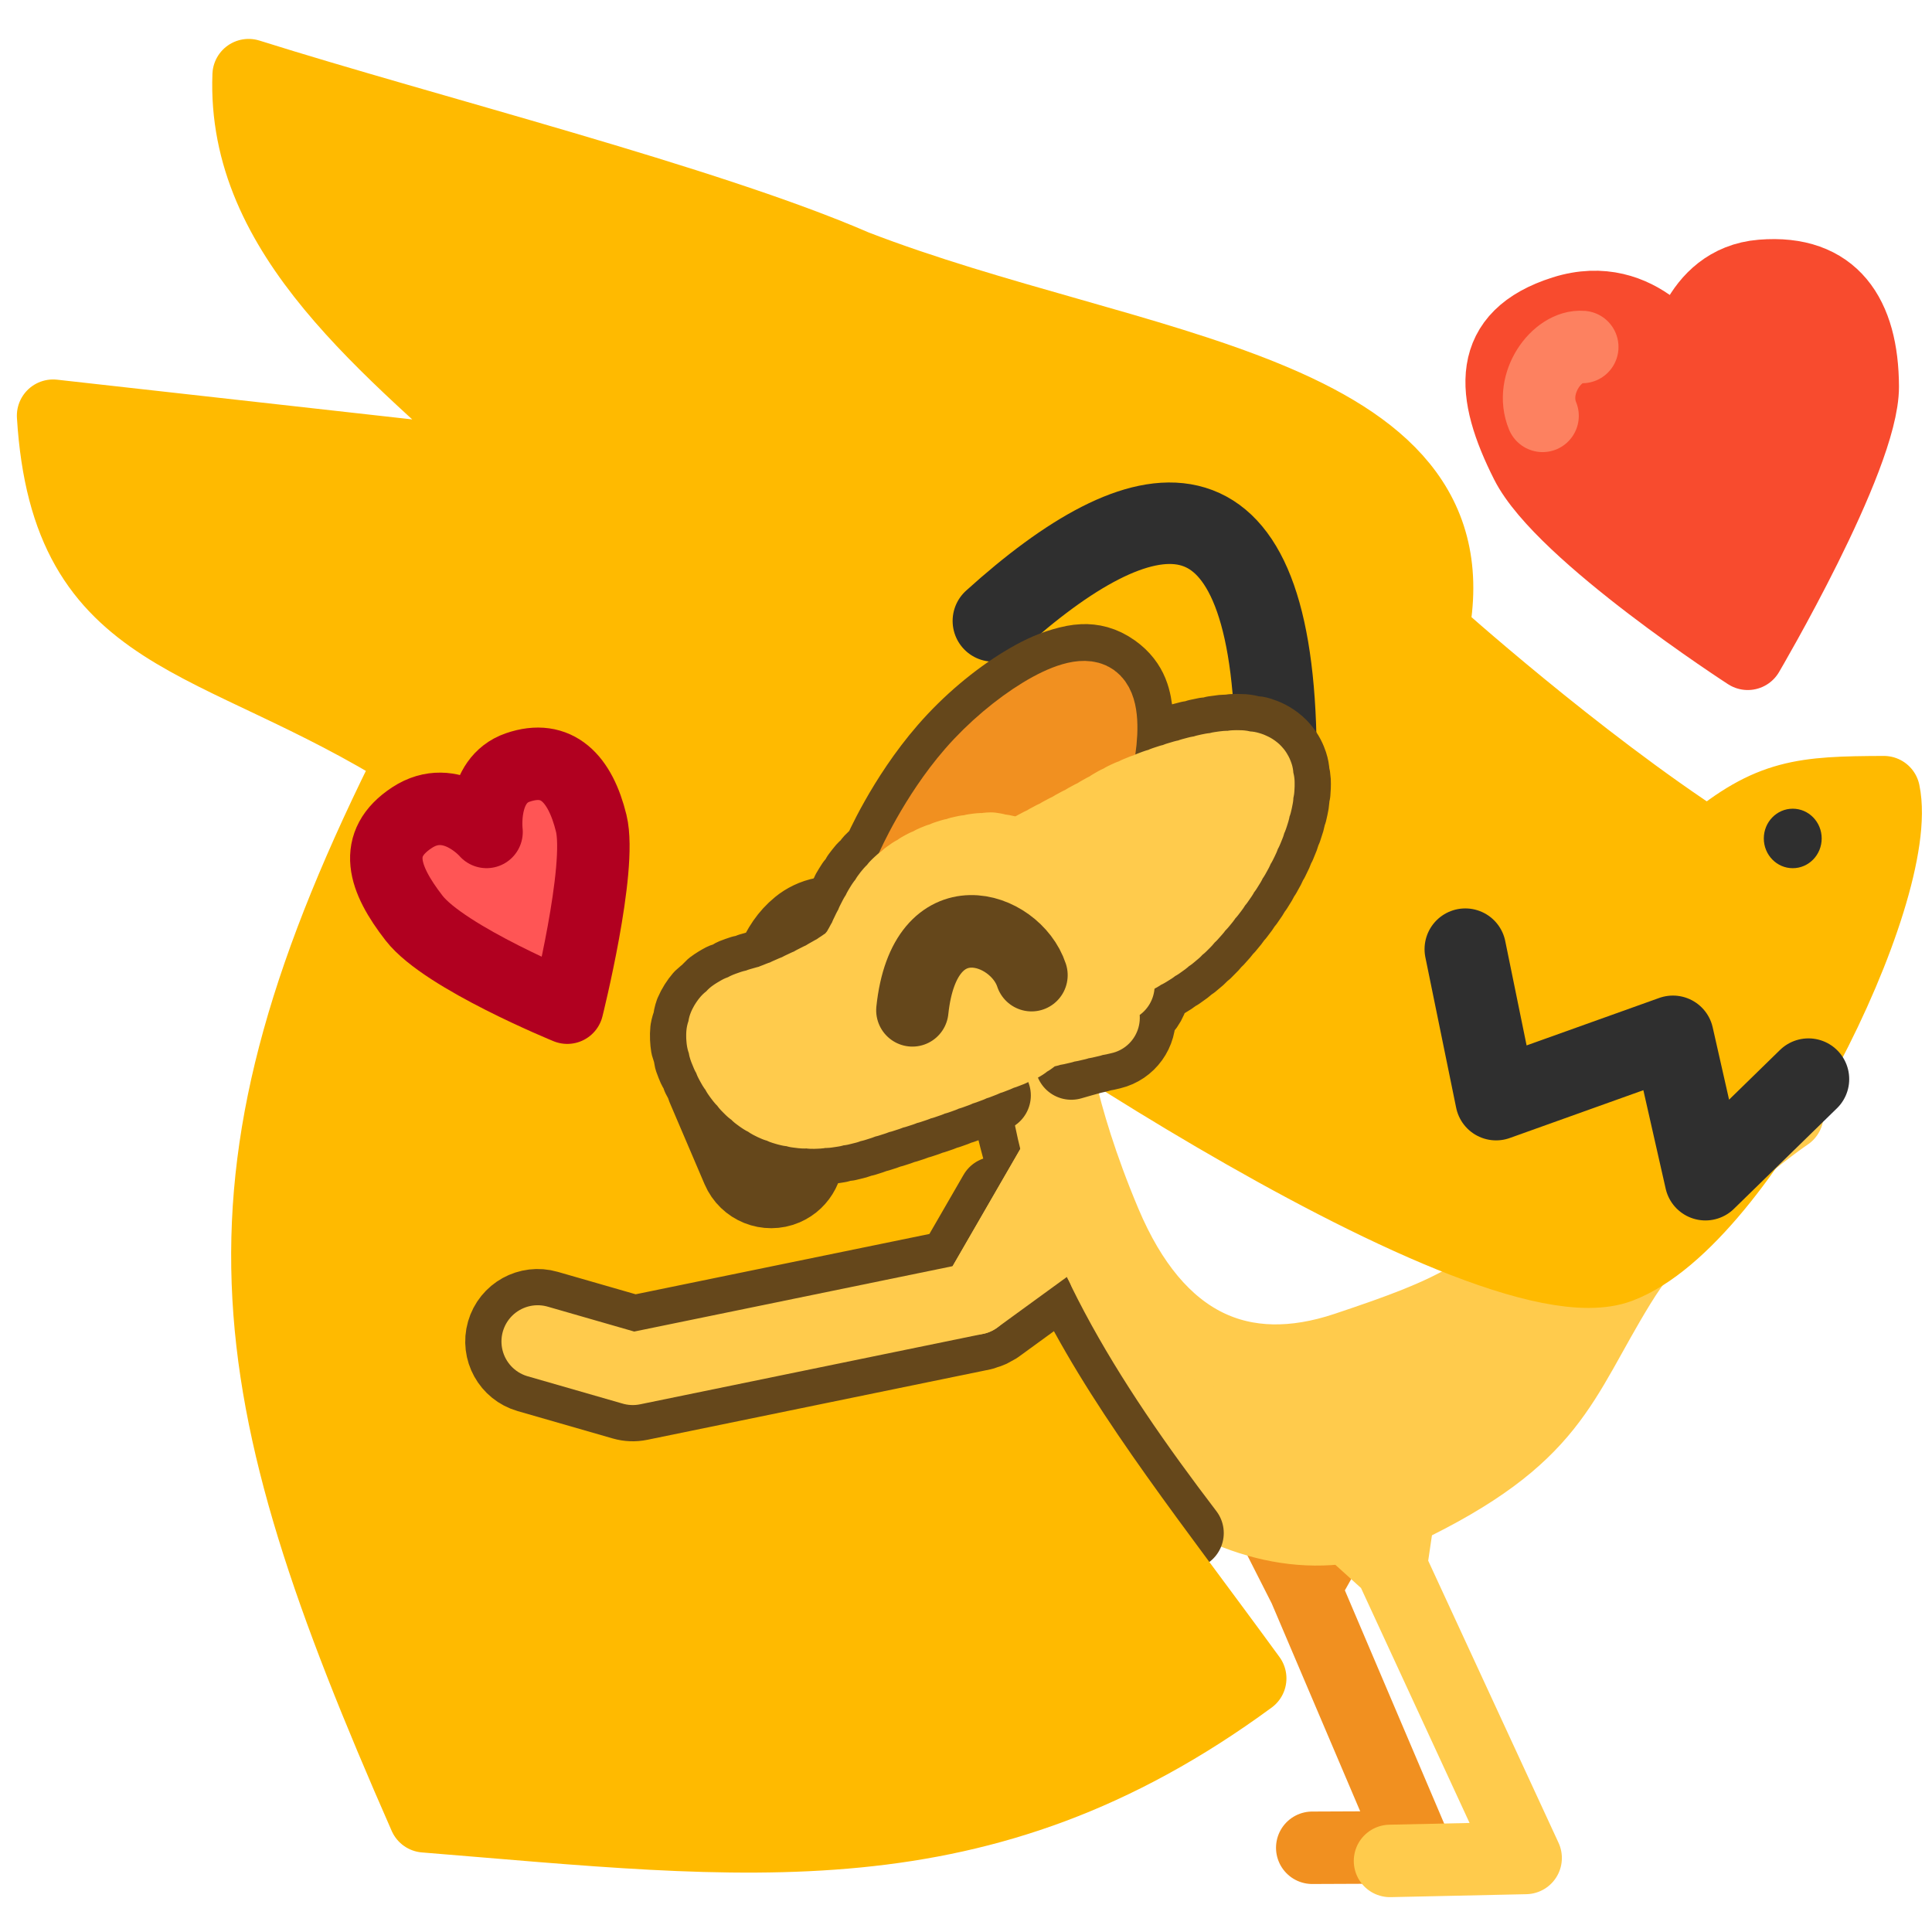
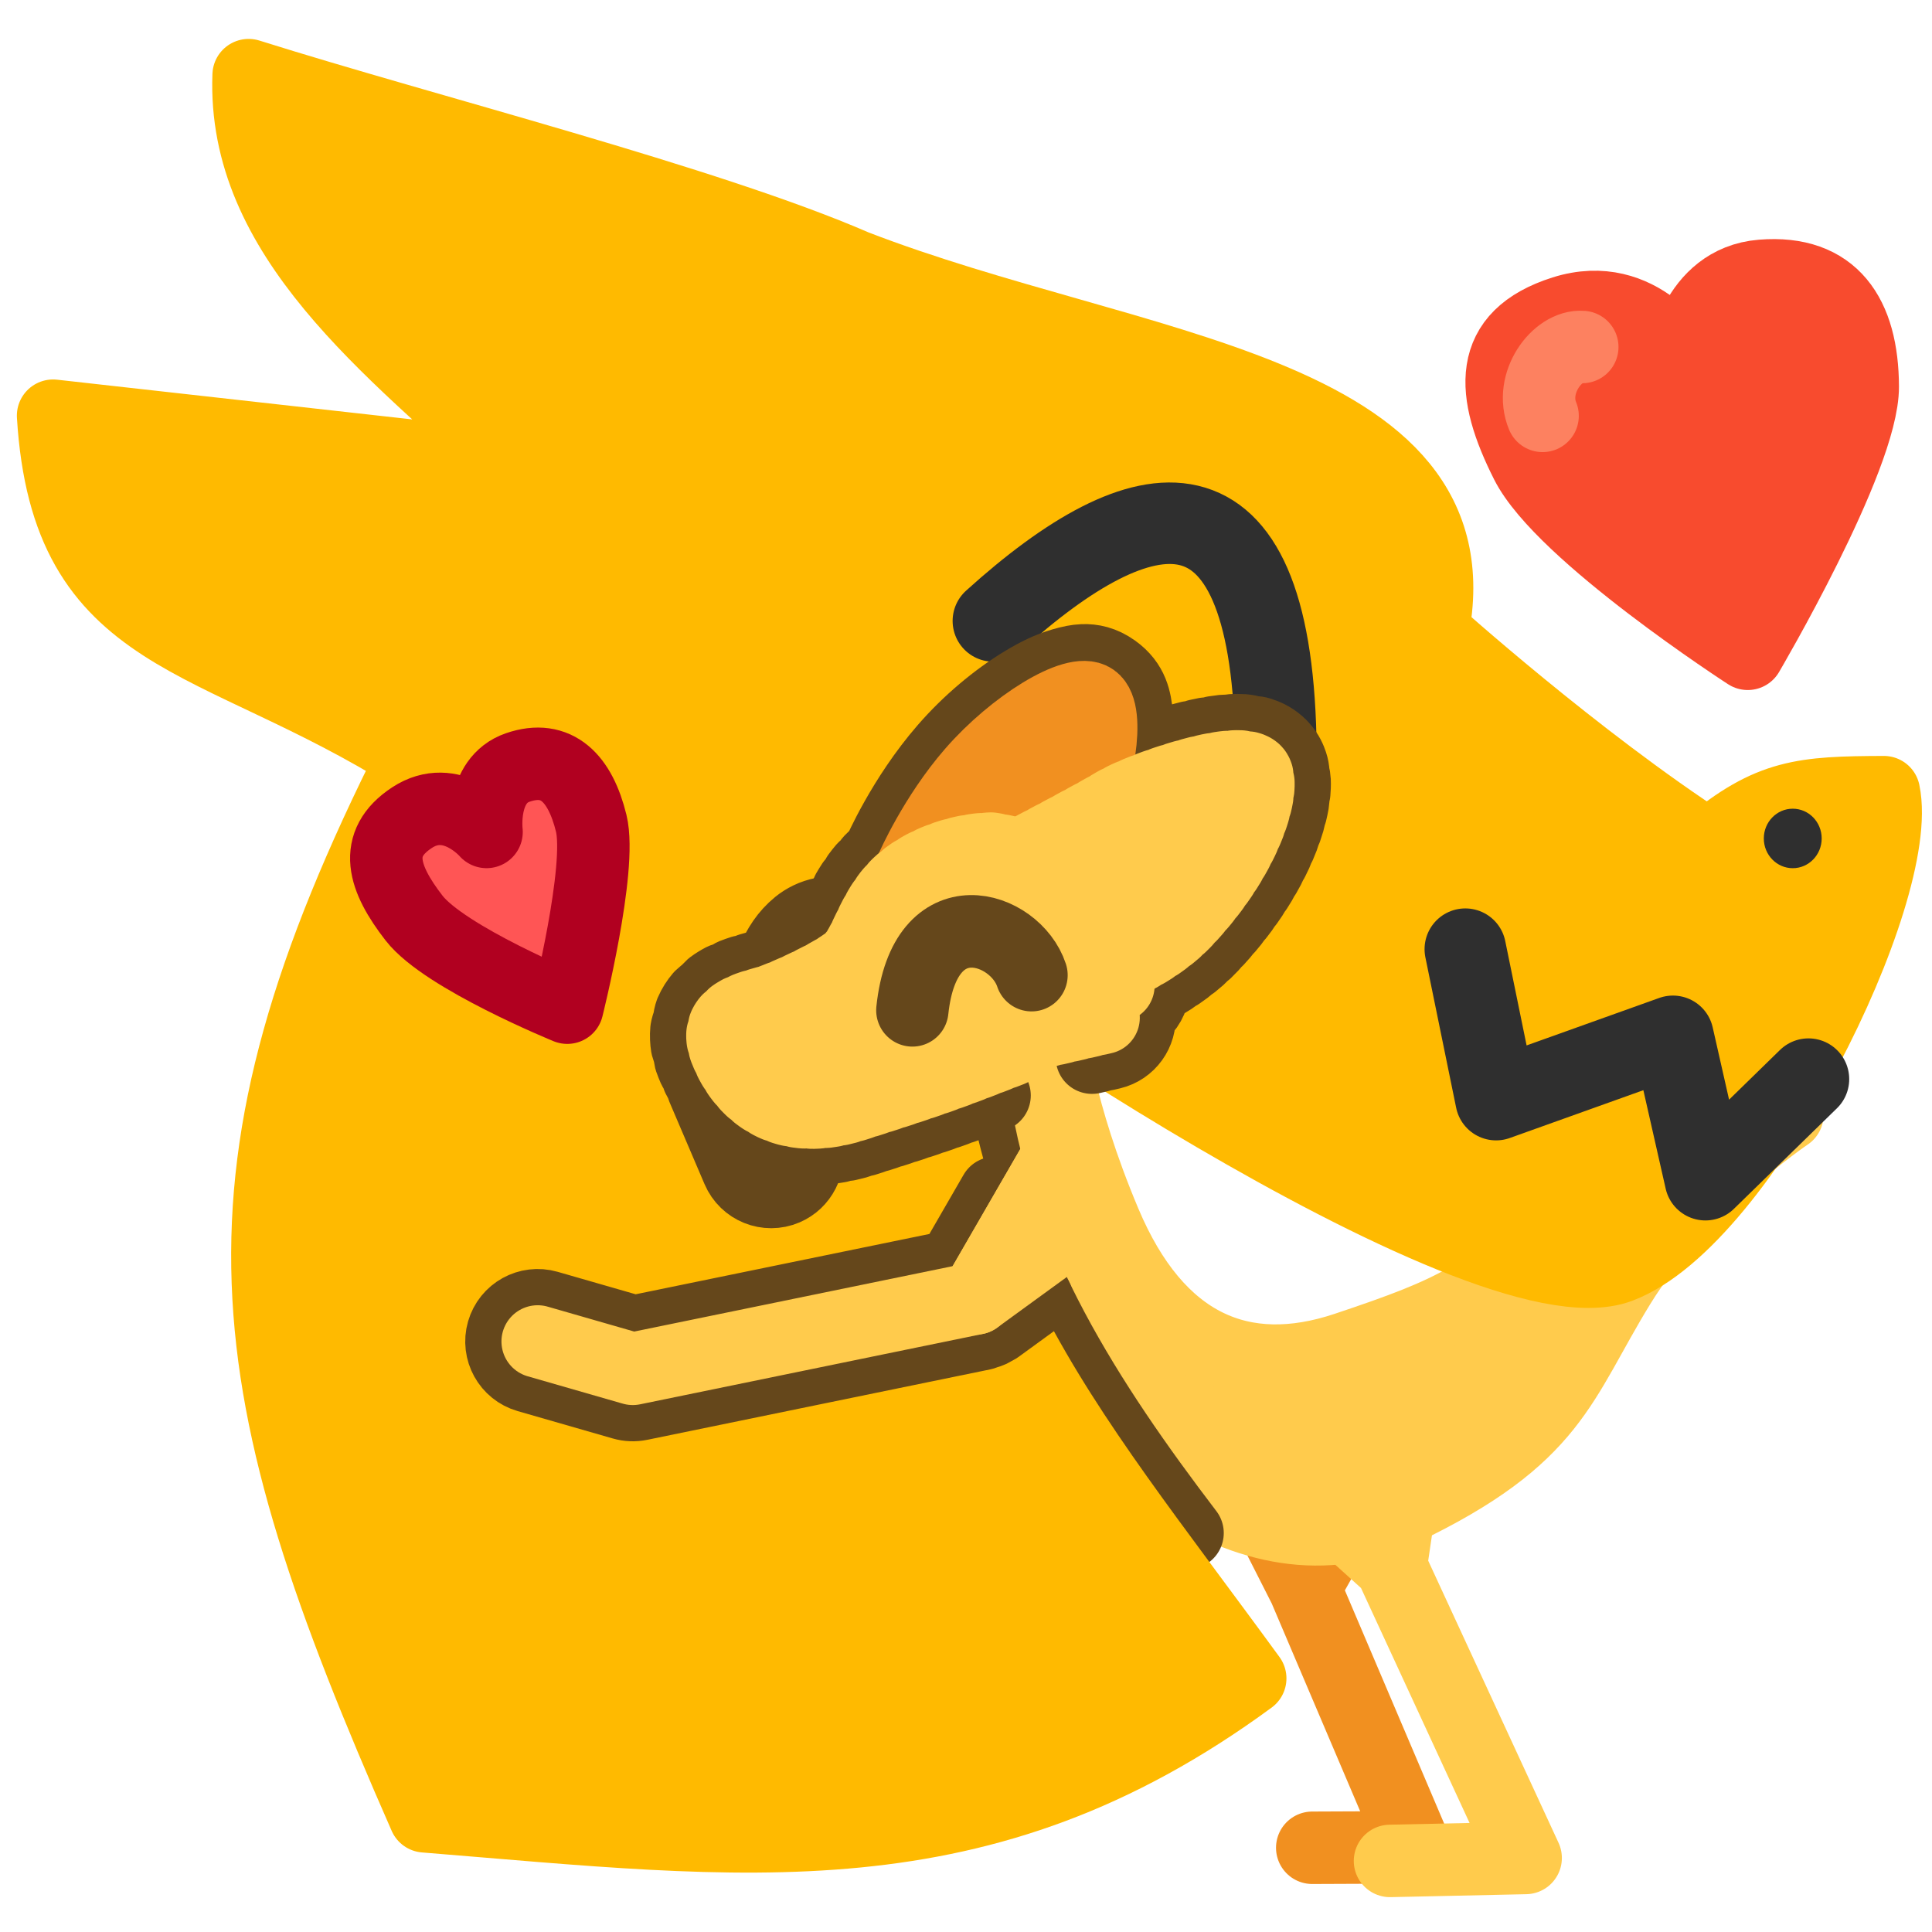
<svg xmlns="http://www.w3.org/2000/svg" version="1.1" id="svg824" width="1706.667" height="1706.667" viewBox="0 0 1706.667 1706.667">
  <defs id="defs828" />
  <g id="layer1" style="display:inline">
    <path style="display:inline;fill:none;fill-opacity:1;stroke:#f19020;stroke-width:64;stroke-linecap:round;stroke-linejoin:round;stroke-opacity:1;paint-order:fill markers stroke;stop-color:#000000" d="m 445.036,1139.368 67.45,-43.662 298.868,-89.188 119.986,0.615" id="path14378-2" />
    <path style="display:inline;fill:none;fill-opacity:1;stroke:#f19020;stroke-width:64;stroke-linecap:round;stroke-linejoin:round;stroke-opacity:1;paint-order:fill markers stroke;stop-color:#000000" d="m 1159.192,1632.261 90.69,-0.377 -97.47,-228.991 -75.44,-148.741 158.466,1.156 -83.026,147.585" id="path10187-8" />
    <path style="fill:none;fill-opacity:1;stroke:#ffcb4c;stroke-width:64;stroke-linecap:round;stroke-linejoin:round;stroke-opacity:1;paint-order:fill markers stroke;stop-color:#000000" d="m 1227.882,1643.884 119.825,-2.608 -119.125,-257.832 -123.693,-111.871 148.375,-55.657 -24.682,167.527" id="path10187" />
    <g id="g917" transform="rotate(-19.68868,1444.703,1222.543)">
      <path style="fill:#ffcb4c;fill-opacity:1;stroke:#ffcb4c;stroke-width:64;stroke-linecap:round;stroke-linejoin:round;stroke-opacity:1;paint-order:fill markers stroke;stop-color:#000000" d="m 1012.089,783.168 c 0,0 -60.407,94.906 -52.943,170.165 8.543,149.058 104.683,319.715 253.594,304.322 148.911,-15.393 169.208,-58.8 248.079,-122.145 78.87,-63.345 190.458,-91.796 190.458,-91.796 0,0 -122.73,-12.161 -210.327,22.44 -97.261,38.419 -121.428,42.778 -226.418,40.528 -96.199,-2.062 -156.465,-57.683 -163.029,-176.135 -6.045,-109.088 10.485,-171.337 10.485,-171.337" id="path2053" />
      <path style="fill:#ffcb4c;fill-opacity:1;stroke:#ffcb4c;stroke-width:64;stroke-linecap:round;stroke-linejoin:round;stroke-opacity:1;paint-order:fill markers stroke;stop-color:#000000" d="m 971.081,865.576 -24.202,157.242 19.592,-28.905" id="path964" />
      <path style="fill:#ffcb4c;fill-opacity:1;stroke:#ffcb4c;stroke-width:64;stroke-linecap:round;stroke-linejoin:round;stroke-opacity:1;paint-order:fill markers stroke;stop-color:#000000" d="m 966.471,1042.473 26.507,146.836 25.355,-19.655" id="path5564" />
    </g>
    <path style="display:none;fill:#234567;fill-opacity:1;stroke:#234567;stroke-width:64;stroke-linecap:round;stroke-linejoin:round;stroke-opacity:1;paint-order:fill markers stroke;stop-color:#000000" d="m 1417.425,1006.269 c 5.114,28.836 18.45,55.813 69.086,74.36 55.339,-36.139 116.729,-45.836 178.971,-51.815 -42.589,-39.881 -91.934,-69.961 -158.152,-75.562 -34.273,-0.017 -65.982,10.504 -89.904,53.018 z" id="path31499" />
    <path style="opacity:1;fill:none;fill-opacity:1;stroke:#65471b;stroke-width:64;stroke-linecap:round;stroke-linejoin:round;stroke-miterlimit:4;stroke-dasharray:none;stroke-dashoffset:172.8;stroke-opacity:1;paint-order:stroke fill markers;stop-color:#000000" d="m 860.58,974.146 c 21.272,141.889 100.364,264.588 188.455,380.111" id="path12613" />
    <g id="g47627" style="display:inline;opacity:1" transform="translate(-8.494199,8.494199)">
      <path style="fill:#ffba00;fill-opacity:1;stroke:#ffba00;stroke-width:64;stroke-linecap:round;stroke-linejoin:round;stroke-dashoffset:172.8;stroke-opacity:1;paint-order:fill markers stroke;stop-color:#000000" d="M 383.796,1595.989 C 215.609,1213.401 185.623,1032.704 373.469,660.289 195.228,548.475 67.919,561.427 55.392,358.717 L 468.287,404.894 C 350.34,297.953 222.701,199.691 228.13,57.885 385.796,107.568 632.974,169.662 763.836,226.521 c 244.021,94.274 552.616,107.12 510.194,322.544 0,0 126.297,113.641 243.689,189.716 54.52,-45.235 83.266,-47.24 154.908,-47.508 18.505,87.906 -123.815,377.824 -233.394,419.309 -122.955,46.549 -624.27,-299.001 -620.385,-310.655 -0.013,308.866 124.266,441.235 294.047,674.194 -238.557,175.144 -444.609,144.805 -729.098,121.868 z" id="path42076" />
      <path style="fill:#ffba00;fill-opacity:1;stroke:#2f2f2f;stroke-width:72;stroke-linecap:round;stroke-linejoin:round;stroke-miterlimit:4;stroke-dasharray:none;stroke-dashoffset:172.8;stroke-opacity:1;paint-order:fill markers stroke;stop-color:#000000" d="M 886.01,540.015 C 1019.15,419.524 1129.899,400.976 1135.422,643.296" id="path47543" />
      <ellipse style="fill:#2f2f2f;fill-opacity:1;stroke:none;stroke-width:32;stroke-linecap:round;stroke-linejoin:round;stroke-miterlimit:4;stroke-dasharray:none;stroke-dashoffset:172.8;stroke-opacity:1;paint-order:fill markers stroke;stop-color:#000000" id="path48003" cx="1592.152" cy="732.163" rx="25.565" ry="26.275" />
      <path style="fill:none;fill-opacity:1;stroke:#2f2f2f;stroke-width:72;stroke-linecap:round;stroke-linejoin:round;stroke-miterlimit:4;stroke-dasharray:none;stroke-dashoffset:172.8;stroke-opacity:1;paint-order:fill markers stroke;stop-color:#000000" d="m 1302.899,829.972 27.195,132.908 156.221,-55.917 28.698,126.643 91.016,-88.831" id="path53871" />
    </g>
    <g id="g4083" style="opacity:1;fill:none;fill-opacity:1;stroke:#65471b;stroke-width:64;stroke-miterlimit:4;stroke-dasharray:none;stroke-opacity:1" transform="translate(-8.494199,8.494199)">
      <g id="g943" transform="matrix(0.7991544,-0.1406369,0.1410901,0.8017293,473.3005,531.562)" style="fill:none;fill-opacity:1;stroke:#65471b;stroke-width:78.746;stroke-miterlimit:4;stroke-dasharray:none;stroke-opacity:1">
-         <path id="path927" style="color:#000000;fill:none;fill-opacity:1;stroke:#65471b;stroke-width:64;stroke-linecap:round;stroke-linejoin:round;stroke-miterlimit:4;stroke-dasharray:none;stroke-opacity:1;paint-order:fill markers stroke" d="m 954.843,930.992 c 0,0 17.874,-5.17 18.466,-5.205 l 6.225,-1.445 c 1.514,-0.354 3.001,-0.819 4.447,-1.391 0.593,-0.002 1.186,-0.02 1.777,-0.055 l 4.889,-1.135 c 15.325,-3.694 25.661,-18.05 24.344,-33.809 7.191,-5.428 11.762,-13.65 12.588,-22.643 1.103,-0.595 2.211,-1.175 3.307,-1.787 1.511,-0.858 2.949,-1.839 4.301,-2.932 0.684,-0.217 1.361,-0.458 2.029,-0.721 2.103,-1.254 4.204,-2.549 6.297,-3.889 1.478,-0.964 2.874,-2.049 4.174,-3.244 0.688,-0.267 1.366,-0.559 2.033,-0.873 2.064,-1.42 4.117,-2.885 6.156,-4.4 1.437,-1.089 2.78,-2.299 4.014,-3.615 0.688,-0.328 1.364,-0.682 2.027,-1.059 2.005,-1.616 3.991,-3.285 5.953,-5.012 1.374,-1.234 2.638,-2.584 3.779,-4.037 0.678,-0.4 1.34,-0.826 1.986,-1.275 1.96,-1.889 3.81,-3.776 5.568,-5.641 1.129,-1.211 2.163,-2.509 3.092,-3.881 0.555,-0.381 1.097,-0.78 1.627,-1.195 1.582,-1.736 3.147,-3.488 4.697,-5.26 1.101,-1.274 2.101,-2.634 2.988,-4.066 0.545,-0.409 1.076,-0.836 1.594,-1.279 1.514,-1.802 3.01,-3.621 4.488,-5.457 1.053,-1.324 1.999,-2.73 2.83,-4.205 0.531,-0.434 1.047,-0.886 1.549,-1.354 1.438,-1.866 2.863,-3.754 4.271,-5.666 0.997,-1.371 1.883,-2.82 2.65,-4.332 0.512,-0.458 1.01,-0.932 1.492,-1.422 1.372,-1.949 2.717,-3.911 4.039,-5.885 0.939,-1.423 1.763,-2.918 2.465,-4.473 0.497,-0.487 0.979,-0.991 1.443,-1.51 1.283,-2.015 2.545,-4.049 3.783,-6.104 0.876,-1.476 1.633,-3.021 2.262,-4.619 0.477,-0.516 0.937,-1.047 1.379,-1.594 1.19,-2.089 2.358,-4.204 3.504,-6.346 0.805,-1.531 1.485,-3.126 2.033,-4.768 0.455,-0.548 0.891,-1.111 1.309,-1.688 1.093,-2.183 2.16,-4.389 3.195,-6.619 0.725,-1.597 1.319,-3.252 1.774,-4.947 0.432,-0.588 0.845,-1.19 1.236,-1.807 0.976,-2.284 1.92,-4.603 2.83,-6.953 0.633,-1.681 1.125,-3.412 1.469,-5.176 0.405,-0.641 0.788,-1.296 1.147,-1.965 0.834,-2.419 1.633,-4.891 2.383,-7.416 0.516,-1.805 0.873,-3.653 1.066,-5.521 0.371,-0.727 0.715,-1.469 1.029,-2.223 0.641,-2.639 1.234,-5.383 1.74,-8.24 0.341,-2.072 0.479,-4.172 0.41,-6.271 0.315,-0.917 0.589,-1.847 0.82,-2.789 0.285,-3.145 0.462,-6.694 0.299,-10.633 -0.12,-2.241 -0.475,-4.464 -1.059,-6.631 -0.14,-2.904 -0.674,-5.776 -1.586,-8.537 -1.229,-3.677 -3.339,-8.94 -8.252,-14.459 -0.02,-0.023 -0.041,-0.046 -0.061,-0.068 -0.933,-1.042 -1.975,-2.091 -3.148,-3.127 l -0.012,-0.008 -0.031,-0.031 c -6.003,-5.28 -11.869,-7.611 -16.211,-8.984 l -0.045,-0.016 c -0.8,-0.252 -1.608,-0.483 -2.424,-0.697 -1.375,-0.174 -2.759,-0.258 -4.144,-0.252 -2.675,-0.924 -5.461,-1.489 -8.283,-1.678 -3.528,-0.221 -6.765,-0.193 -9.701,-0.07 -0.87,0.174 -1.733,0.383 -2.586,0.629 -1.966,-0.175 -3.944,-0.167 -5.908,0.023 -2.671,0.291 -5.283,0.647 -7.836,1.049 -1.218,0.368 -2.413,0.808 -3.578,1.318 -1.264,-0.083 -2.532,-0.091 -3.797,-0.023 -2.422,0.468 -4.814,0.968 -7.176,1.496 -1.131,0.427 -2.237,0.918 -3.312,1.471 -1.207,-0.013 -2.414,0.042 -3.615,0.166 -2.307,0.572 -4.583,1.165 -6.832,1.773 -1.088,0.467 -2.148,0.993 -3.178,1.578 -1.183,0.035 -2.362,0.136 -3.533,0.303 -2.225,0.645 -4.435,1.308 -6.635,1.986 -1.058,0.499 -2.087,1.056 -3.084,1.668 -1.167,0.073 -2.33,0.211 -3.482,0.412 -2.183,0.711 -4.356,1.438 -6.521,2.18 -1.038,0.53 -2.047,1.117 -3.022,1.758 -1.161,0.108 -2.315,0.281 -3.457,0.516 -2.154,0.774 -4.312,1.568 -6.477,2.385 -0.592,0.343 -1.172,0.705 -1.74,1.086 1.77,-12.231 2.575,-23.98 1.291,-35.854 -1.302,-12.046 -3.332,-27.227 -20.219,-39.219 -9.778,-6.944 -19.042,-8.791 -27.43,-8.461 l 5.7e-4,6.8e-4 c -2.796,0.11 -5.494,0.462 -8.082,0.947 -3.45,0.648 -6.704,1.533 -9.729,2.4 -12.097,3.468 -23.376,9.116 -35.1,16.248 -23.448,14.264 -48.045,34.717 -68.809,58.619 -37.419,43.075 -58.277,91.789 -58.277,91.789 l -0.229,0.525 c -0.3,0.165 -0.598,0.335 -0.893,0.51 -2.265,1.972 -4.43,4.021 -6.5,6.137 -0.883,1.169 -1.685,2.398 -2.4,3.678 -1.209,0.831 -2.36,1.745 -3.443,2.734 -1.857,2.191 -3.627,4.43 -5.309,6.709 -0.677,1.226 -1.274,2.495 -1.785,3.799 -1.036,0.929 -2.011,1.926 -2.918,2.982 -1.491,2.287 -2.887,4.57 -4.205,6.834 -0.498,1.203 -0.922,2.436 -1.27,3.691 -0.875,0.949 -1.691,1.95 -2.445,2.998 -1.169,2.202 -2.276,4.373 -3.332,6.506 -0.363,1.104 -0.667,2.226 -0.908,3.363 -0.737,0.879 -1.426,1.797 -2.064,2.75 -0.005,0.01 -0.009,0.019 -0.014,0.029 -1.172,-0.134 -2.362,-0.23 -3.578,-0.264 -2.855,-0.079 -5.695,0.167 -8.469,0.678 -8.321,1.533 -16.039,5.452 -21.74,10.123 -10.631,8.711 -17.239,19.062 -22.865,32.248 -0.627,0.398 -1.24,0.819 -1.838,1.26 -0.969,0.137 -1.932,0.319 -2.885,0.545 -1.751,0.707 -3.421,1.36 -5.018,1.947 -0.658,0.372 -1.303,0.768 -1.934,1.186 -0.709,0.04 -1.416,0.103 -2.121,0.189 -1.568,0.461 -3.523,0.989 -5.848,1.648 -1.144,0.503 -2.258,1.073 -3.336,1.707 -1.288,0.069 -2.57,0.215 -3.84,0.439 -2.555,0.821 -5.243,1.759 -8.037,2.869 -1.412,0.77 -2.763,1.647 -4.043,2.621 -1.619,0.339 -3.209,0.804 -4.756,1.391 -3.066,1.601 -6.319,3.536 -9.623,5.979 -1.637,1.466 -3.119,3.097 -4.422,4.867 -2.006,1.244 -3.868,2.706 -5.553,4.361 -3.313,3.868 -6.259,8.377 -8.502,13.611 -0.936,2.648 -1.522,5.408 -1.74,8.209 -1.07,2.436 -1.833,4.997 -2.271,7.623 -0.493,5.243 -0.189,10.067 0.5,14.42 0.525,2.005 1.243,3.954 2.143,5.82 0.095,2.014 0.378,4.015 0.848,5.977 1.053,3.009 2.149,5.678 3.17,8.051 0.733,1.236 1.548,2.422 2.439,3.549 0.294,1.394 0.68,2.767 1.156,4.109 0.98,1.928 2.065,3.837 3.156,5.742 0.34,1.399 0.774,2.773 1.299,4.113 l 30.721,71.898 c 6.954,16.275 25.739,23.828 41.957,16.871 14.103,-6.066 21.901,-21.338 18.572,-36.373 1.359,0.374 2.741,0.658 4.137,0.85 2.855,0.017 5.677,-0.062 8.459,-0.227 1.375,-0.265 2.732,-0.619 4.061,-1.062 1.383,0.201 2.777,0.312 4.174,0.33 2.698,-0.32 5.376,-0.712 8.031,-1.174 1.283,-0.405 2.538,-0.891 3.76,-1.455 1.341,0.053 2.683,0.021 4.02,-0.096 2.562,-0.575 5.091,-1.205 7.584,-1.883 1.747,-0.492 3.449,-1.133 5.088,-1.916 0.761,-0.055 1.519,-0.138 2.273,-0.248 l 0.357,-0.113 c 0.029,-0.01 0.057,-0.019 0.086,-0.029 l 5.732,-1.826 c 1.487,-0.477 2.937,-1.062 4.338,-1.752 0.592,-0.05 1.183,-0.116 1.771,-0.199 l 0.674,-0.217 0.025,-0.008 5.41,-1.732 c 1.493,-0.482 2.949,-1.074 4.355,-1.771 0.6,-0.052 1.199,-0.121 1.795,-0.207 l 5.055,-1.633 0.043,-0.014 1.023,-0.332 c 1.486,-0.485 2.935,-1.078 4.334,-1.775 0.598,-0.054 1.194,-0.125 1.787,-0.213 2.043,-0.666 4.096,-1.338 6.156,-2.016 1.491,-0.495 2.944,-1.099 4.346,-1.809 0.601,-0.057 1.2,-0.131 1.797,-0.223 2.057,-0.683 4.115,-1.368 6.176,-2.061 1.497,-0.507 2.954,-1.126 4.359,-1.85 0.608,-0.062 1.213,-0.141 1.816,-0.238 2.057,-0.701 4.125,-1.411 6.203,-2.131 1.494,-0.522 2.947,-1.155 4.348,-1.893 0.609,-0.069 1.215,-0.156 1.818,-0.26 2.082,-0.732 4.149,-1.467 6.199,-2.201 1.495,-0.54 2.948,-1.191 4.346,-1.947 0.611,-0.076 1.219,-0.17 1.824,-0.281 2.06,-0.75 4.116,-1.506 6.166,-2.266 1.481,-0.553 2.918,-1.216 4.301,-1.982 0.606,-0.081 1.21,-0.179 1.811,-0.295 2.039,-0.765 4.07,-1.531 6.094,-2.299 1.473,-0.563 2.902,-1.235 4.275,-2.01 0.604,-0.086 1.206,-0.19 1.805,-0.311 l 3.996,-1.533 0.045,-0.018" transform="matrix(1.213734,0.2129095,-0.2135955,1.209836,-460.9216,-743.8727)" />
+         <path id="path927" style="color:#000000;fill:none;fill-opacity:1;stroke:#65471b;stroke-width:64;stroke-linecap:round;stroke-linejoin:round;stroke-miterlimit:4;stroke-dasharray:none;stroke-opacity:1;paint-order:fill markers stroke" d="m 973.309,925.787 c 0,0 -0.592,0.035 0,0 l 6.225,-1.445 c 1.514,-0.354 3.001,-0.819 4.447,-1.391 0.593,-0.002 1.186,-0.02 1.777,-0.055 l 4.889,-1.135 c 15.325,-3.694 25.661,-18.05 24.344,-33.809 7.191,-5.428 11.762,-13.65 12.588,-22.643 1.103,-0.595 2.211,-1.175 3.307,-1.787 1.511,-0.858 2.949,-1.839 4.301,-2.932 0.684,-0.217 1.361,-0.458 2.029,-0.721 2.103,-1.254 4.204,-2.549 6.297,-3.889 1.478,-0.964 2.874,-2.049 4.174,-3.244 0.688,-0.267 1.366,-0.559 2.033,-0.873 2.064,-1.42 4.117,-2.885 6.156,-4.4 1.437,-1.089 2.78,-2.299 4.014,-3.615 0.688,-0.328 1.364,-0.682 2.027,-1.059 2.005,-1.616 3.991,-3.285 5.953,-5.012 1.374,-1.234 2.638,-2.584 3.779,-4.037 0.678,-0.4 1.34,-0.826 1.986,-1.275 1.96,-1.889 3.81,-3.776 5.568,-5.641 1.129,-1.211 2.163,-2.509 3.092,-3.881 0.555,-0.381 1.097,-0.78 1.627,-1.195 1.582,-1.736 3.147,-3.488 4.697,-5.26 1.101,-1.274 2.101,-2.634 2.988,-4.066 0.545,-0.409 1.076,-0.836 1.594,-1.279 1.514,-1.802 3.01,-3.621 4.488,-5.457 1.053,-1.324 1.999,-2.73 2.83,-4.205 0.531,-0.434 1.047,-0.886 1.549,-1.354 1.438,-1.866 2.863,-3.754 4.271,-5.666 0.997,-1.371 1.883,-2.82 2.65,-4.332 0.512,-0.458 1.01,-0.932 1.492,-1.422 1.372,-1.949 2.717,-3.911 4.039,-5.885 0.939,-1.423 1.763,-2.918 2.465,-4.473 0.497,-0.487 0.979,-0.991 1.443,-1.51 1.283,-2.015 2.545,-4.049 3.783,-6.104 0.876,-1.476 1.633,-3.021 2.262,-4.619 0.477,-0.516 0.937,-1.047 1.379,-1.594 1.19,-2.089 2.358,-4.204 3.504,-6.346 0.805,-1.531 1.485,-3.126 2.033,-4.768 0.455,-0.548 0.891,-1.111 1.309,-1.688 1.093,-2.183 2.16,-4.389 3.195,-6.619 0.725,-1.597 1.319,-3.252 1.774,-4.947 0.432,-0.588 0.845,-1.19 1.236,-1.807 0.976,-2.284 1.92,-4.603 2.83,-6.953 0.633,-1.681 1.125,-3.412 1.469,-5.176 0.405,-0.641 0.788,-1.296 1.147,-1.965 0.834,-2.419 1.633,-4.891 2.383,-7.416 0.516,-1.805 0.873,-3.653 1.066,-5.521 0.371,-0.727 0.715,-1.469 1.029,-2.223 0.641,-2.639 1.234,-5.383 1.74,-8.24 0.341,-2.072 0.479,-4.172 0.41,-6.271 0.315,-0.917 0.589,-1.847 0.82,-2.789 0.285,-3.145 0.462,-6.694 0.299,-10.633 -0.12,-2.241 -0.475,-4.464 -1.059,-6.631 -0.14,-2.904 -0.674,-5.776 -1.586,-8.537 -1.229,-3.677 -3.339,-8.94 -8.252,-14.459 -0.02,-0.023 -0.041,-0.046 -0.061,-0.068 -0.933,-1.042 -1.975,-2.091 -3.148,-3.127 l -0.012,-0.008 -0.031,-0.031 c -6.003,-5.28 -11.869,-7.611 -16.211,-8.984 l -0.045,-0.016 c -0.8,-0.252 -1.608,-0.483 -2.424,-0.697 -1.375,-0.174 -2.759,-0.258 -4.144,-0.252 -2.675,-0.924 -5.461,-1.489 -8.283,-1.678 -3.528,-0.221 -6.765,-0.193 -9.701,-0.07 -0.87,0.174 -1.733,0.383 -2.586,0.629 -1.966,-0.175 -3.944,-0.167 -5.908,0.023 -2.671,0.291 -5.283,0.647 -7.836,1.049 -1.218,0.368 -2.413,0.808 -3.578,1.318 -1.264,-0.083 -2.532,-0.091 -3.797,-0.023 -2.422,0.468 -4.814,0.968 -7.176,1.496 -1.131,0.427 -2.237,0.918 -3.312,1.471 -1.207,-0.013 -2.414,0.042 -3.615,0.166 -2.307,0.572 -4.583,1.165 -6.832,1.773 -1.088,0.467 -2.148,0.993 -3.178,1.578 -1.183,0.035 -2.362,0.136 -3.533,0.303 -2.225,0.645 -4.435,1.308 -6.635,1.986 -1.058,0.499 -2.087,1.056 -3.084,1.668 -1.167,0.073 -2.33,0.211 -3.482,0.412 -2.183,0.711 -4.356,1.438 -6.521,2.18 -1.038,0.53 -2.047,1.117 -3.022,1.758 -1.161,0.108 -2.315,0.281 -3.457,0.516 -2.154,0.774 -4.312,1.568 -6.477,2.385 -0.592,0.343 -1.172,0.705 -1.74,1.086 1.77,-12.231 2.575,-23.98 1.291,-35.854 -1.302,-12.046 -3.332,-27.227 -20.219,-39.219 -9.778,-6.944 -19.042,-8.791 -27.43,-8.461 l 5.7e-4,6.8e-4 c -2.796,0.11 -5.494,0.462 -8.082,0.947 -3.45,0.648 -6.704,1.533 -9.729,2.4 -12.097,3.468 -23.376,9.116 -35.1,16.248 -23.448,14.264 -48.045,34.717 -68.809,58.619 -37.419,43.075 -58.277,91.789 -58.277,91.789 l -0.229,0.525 c -0.3,0.165 -0.598,0.335 -0.893,0.51 -2.265,1.972 -4.43,4.021 -6.5,6.137 -0.883,1.169 -1.685,2.398 -2.4,3.678 -1.209,0.831 -2.36,1.745 -3.443,2.734 -1.857,2.191 -3.627,4.43 -5.309,6.709 -0.677,1.226 -1.274,2.495 -1.785,3.799 -1.036,0.929 -2.011,1.926 -2.918,2.982 -1.491,2.287 -2.887,4.57 -4.205,6.834 -0.498,1.203 -0.922,2.436 -1.27,3.691 -0.875,0.949 -1.691,1.95 -2.445,2.998 -1.169,2.202 -2.276,4.373 -3.332,6.506 -0.363,1.104 -0.667,2.226 -0.908,3.363 -0.737,0.879 -1.426,1.797 -2.064,2.75 -0.005,0.01 -0.009,0.019 -0.014,0.029 -1.172,-0.134 -2.362,-0.23 -3.578,-0.264 -2.855,-0.079 -5.695,0.167 -8.469,0.678 -8.321,1.533 -16.039,5.452 -21.74,10.123 -10.631,8.711 -17.239,19.062 -22.865,32.248 -0.627,0.398 -1.24,0.819 -1.838,1.26 -0.969,0.137 -1.932,0.319 -2.885,0.545 -1.751,0.707 -3.421,1.36 -5.018,1.947 -0.658,0.372 -1.303,0.768 -1.934,1.186 -0.709,0.04 -1.416,0.103 -2.121,0.189 -1.568,0.461 -3.523,0.989 -5.848,1.648 -1.144,0.503 -2.258,1.073 -3.336,1.707 -1.288,0.069 -2.57,0.215 -3.84,0.439 -2.555,0.821 -5.243,1.759 -8.037,2.869 -1.412,0.77 -2.763,1.647 -4.043,2.621 -1.619,0.339 -3.209,0.804 -4.756,1.391 -3.066,1.601 -6.319,3.536 -9.623,5.979 -1.637,1.466 -3.119,3.097 -4.422,4.867 -2.006,1.244 -3.868,2.706 -5.553,4.361 -3.313,3.868 -6.259,8.377 -8.502,13.611 -0.936,2.648 -1.522,5.408 -1.74,8.209 -1.07,2.436 -1.833,4.997 -2.271,7.623 -0.493,5.243 -0.189,10.067 0.5,14.42 0.525,2.005 1.243,3.954 2.143,5.82 0.095,2.014 0.378,4.015 0.848,5.977 1.053,3.009 2.149,5.678 3.17,8.051 0.733,1.236 1.548,2.422 2.439,3.549 0.294,1.394 0.68,2.767 1.156,4.109 0.98,1.928 2.065,3.837 3.156,5.742 0.34,1.399 0.774,2.773 1.299,4.113 l 30.721,71.898 c 6.954,16.275 25.739,23.828 41.957,16.871 14.103,-6.066 21.901,-21.338 18.572,-36.373 1.359,0.374 2.741,0.658 4.137,0.85 2.855,0.017 5.677,-0.062 8.459,-0.227 1.375,-0.265 2.732,-0.619 4.061,-1.062 1.383,0.201 2.777,0.312 4.174,0.33 2.698,-0.32 5.376,-0.712 8.031,-1.174 1.283,-0.405 2.538,-0.891 3.76,-1.455 1.341,0.053 2.683,0.021 4.02,-0.096 2.562,-0.575 5.091,-1.205 7.584,-1.883 1.747,-0.492 3.449,-1.133 5.088,-1.916 0.761,-0.055 1.519,-0.138 2.273,-0.248 l 0.357,-0.113 c 0.029,-0.01 0.057,-0.019 0.086,-0.029 l 5.732,-1.826 c 1.487,-0.477 2.937,-1.062 4.338,-1.752 0.592,-0.05 1.183,-0.116 1.771,-0.199 l 0.674,-0.217 0.025,-0.008 5.41,-1.732 c 1.493,-0.482 2.949,-1.074 4.355,-1.771 0.6,-0.052 1.199,-0.121 1.795,-0.207 l 5.055,-1.633 0.043,-0.014 1.023,-0.332 c 1.486,-0.485 2.935,-1.078 4.334,-1.775 0.598,-0.054 1.194,-0.125 1.787,-0.213 2.043,-0.666 4.096,-1.338 6.156,-2.016 1.491,-0.495 2.944,-1.099 4.346,-1.809 0.601,-0.057 1.2,-0.131 1.797,-0.223 2.057,-0.683 4.115,-1.368 6.176,-2.061 1.497,-0.507 2.954,-1.126 4.359,-1.85 0.608,-0.062 1.213,-0.141 1.816,-0.238 2.057,-0.701 4.125,-1.411 6.203,-2.131 1.494,-0.522 2.947,-1.155 4.348,-1.893 0.609,-0.069 1.215,-0.156 1.818,-0.26 2.082,-0.732 4.149,-1.467 6.199,-2.201 1.495,-0.54 2.948,-1.191 4.346,-1.947 0.611,-0.076 1.219,-0.17 1.824,-0.281 2.06,-0.75 4.116,-1.506 6.166,-2.266 1.481,-0.553 2.918,-1.216 4.301,-1.982 0.606,-0.081 1.21,-0.179 1.811,-0.295 2.039,-0.765 4.07,-1.531 6.094,-2.299 1.473,-0.563 2.902,-1.235 4.275,-2.01 0.604,-0.086 1.206,-0.19 1.805,-0.311 l 3.996,-1.533 v 0" transform="matrix(1.213734,0.2129095,-0.2135955,1.209836,-460.9216,-743.8727)" />
      </g>
      <g id="g1282" style="display:none;fill:none;fill-opacity:1;stroke:#65471b;stroke-width:64;stroke-miterlimit:4;stroke-dasharray:none;stroke-opacity:1">
        <path id="path967" style="color:#000000;display:inline;fill:none;fill-opacity:1;stroke:#65471b;stroke-width:64;stroke-linecap:round;stroke-linejoin:round;stroke-miterlimit:4;stroke-dasharray:none;stroke-opacity:1;paint-order:fill markers stroke" d="m 1146.649,1041.579 c 0.4,-4.193 -0.021,-8.511 -1.347,-12.714 L 1039.584,694.107 c -4.321,-13.677 -17.172,-22.82 -31.465,-22.385 -3.455,0.105 -6.869,0.772 -10.109,1.975 -4.055,1.505 -7.763,3.819 -10.898,6.805 l -86.191,82.084 c -7.886,7.511 -11.415,18.535 -9.365,29.256" />
        <path id="path983" style="color:#000000;display:inline;fill:none;fill-opacity:1;stroke:#65471b;stroke-width:64;stroke-linecap:round;stroke-linejoin:round;stroke-miterlimit:4;stroke-dasharray:none;stroke-opacity:1;paint-order:fill markers stroke" d="m 879.352,571.582 c -22.04,-0.332 -44.014,1.055 -65.531,4.92 -34.427,6.184 -67.685,18.709 -98.18,40.684 a 32.055,31.952 80.019 0 0 -6.445,44.9 c -35.161,23.194 -63.791,51.899 -86.236,84.691 a 32.055,31.952 80.019 0 0 37.832,48.078 c 49.205,-18.955 85.443,-20.491 108.691,-9.176 a 32.055,31.952 80.019 0 0 40.83,-11.52 c 25.457,-39.85 54.615,-46.359 97.135,-51.359 a 32.055,31.952 80.019 0 0 15.061,-5.908 c 14.786,-10.79 25.946,-21.74 33.613,-34.668 7.667,-12.928 10.835,-28.31 9.449,-41.414 -2.771,-26.208 -16.376,-40.992 -21.625,-50.518 a 32.055,31.952 80.019 0 0 -24.934,-16.422 c -13.188,-1.273 -26.436,-2.09 -39.66,-2.289 z" />
      </g>
      <g id="g1325" transform="rotate(4.726656,71.67428,938.8876)" style="fill:none;fill-opacity:1;stroke:#65471b;stroke-width:64;stroke-miterlimit:4;stroke-dasharray:none;stroke-opacity:1">
        <path id="path1321" style="color:#000000;fill:none;fill-opacity:1;stroke:#65471b;stroke-width:64;stroke-linecap:round;stroke-linejoin:round;stroke-miterlimit:4;stroke-dasharray:none;stroke-opacity:1;paint-order:fill markers stroke" d="M 887.406,1045.249 850.014,1110 h -0.002 l -281.271,57.76 -76.428,-22 c -16.984,-4.889 -34.715,4.916 -39.604,21.9 -4.889,16.984 4.916,34.715 21.9,39.603 l 84,24.178 c 4.973,1.431 10.22,1.635 15.289,0.594 l 303.072,-62.236 c 0.741,-0.235 1.473,-0.497 2.195,-0.785 1.665,-0.447 3.292,-1.028 4.863,-1.736 1.033,-0.501 2.038,-1.057 3.012,-1.666 0.791,-0.395 1.565,-0.822 2.32,-1.281 l 35.207,-25.617" transform="rotate(-4.726656,71.67428,938.8876)" />
      </g>
    </g>
    <g id="g18131" transform="rotate(4.726656,-35.47976,840.2277)" style="display:inline">
      <path style="fill:none;fill-opacity:1;stroke:#ffcb4c;stroke-width:64;stroke-linecap:round;stroke-linejoin:round;stroke-opacity:1;paint-order:fill markers stroke;stop-color:#000000" d="m 501.641,1141.771 85.707,17.174 296.915,-86.998 68.943,-145.987" id="path14378" />
      <path style="fill:#ffcb4c;fill-opacity:1;stroke:#ffcb4c;stroke-width:64;stroke-linecap:round;stroke-linejoin:round;stroke-dashoffset:172.8;stroke-opacity:1;paint-order:fill markers stroke;stop-color:#000000" d="m 884.263,1071.947 95.935,-82.711 -26.992,-63.276 z" id="path2099" />
    </g>
    <g id="g31027" transform="matrix(0.7991544,-0.1406369,0.1410901,0.8017293,464.8063,540.0562)" style="display:inline;stroke-width:1.23">
      <path style="display:inline;fill:none;stroke:#65471b;stroke-width:78.746;stroke-linecap:round;stroke-linejoin:round;stroke-opacity:1;paint-order:fill markers stroke;stop-color:#000000" d="m 219.851,460.504 c 49.768,-91.015 69.33,-12.061 65.927,18.399" id="path1517-8" />
      <path style="fill:none;stroke:#65471b;stroke-width:78.746;stroke-linecap:round;stroke-linejoin:round;stroke-opacity:1;paint-order:fill markers stroke;stop-color:#000000" d="m 137.991,534.299 21.93,93.524" id="path1858" />
      <path style="fill:#f19020;fill-opacity:1;stroke:#f19020;stroke-width:78.746;stroke-linecap:round;stroke-miterlimit:4;stroke-dasharray:none;stroke-dashoffset:0;stroke-opacity:1;paint-order:fill markers stroke;stop-color:#000000" d="m 365.554,346.233 c 0,0 33.609,-50.472 82.319,-89.843 53.586,-43.312 126.865,-72.04 143.204,-55.547 16.34,16.493 -10.123,88.706 -39.831,127.194 -29.708,38.488 -116.665,98.772 -116.665,98.772 z" id="path1640" />
      <path style="display:none;fill:#123456;fill-opacity:1;stroke:#123456;stroke-width:78.746;stroke-linecap:round;stroke-linejoin:round;stroke-opacity:1;paint-order:fill markers stroke;stop-color:#000000" d="m 613.568,322.407 56.812,427.509 -58.232,-69.594 -34.087,61.073 -48.29,-96.58 -34.087,46.87 -4.261,-288.32 z" id="path30938" />
      <path id="path1148" style="display:inline;fill:#ffcb4c;stroke:#ffcb4c;stroke-width:78.746;stroke-linecap:round;stroke-linejoin:round;stroke-miterlimit:4;stroke-dasharray:7.875, 7.875;stroke-dashoffset:0;stroke-opacity:1;paint-order:fill markers stroke;stop-color:#000000" d="m 539.601,477.494 c 0,0 -0.037,-3.702 -0.323,-9.722 -0.143,-3.01 -0.348,-6.599 -0.642,-10.595 -0.294,-3.996 -0.678,-8.399 -1.177,-13.036 -0.499,-4.636 -1.115,-9.506 -1.873,-14.437 -0.758,-4.931 -1.658,-9.922 -2.727,-14.801 -0.535,-2.44 -1.112,-4.851 -1.734,-7.213 -0.623,-2.362 -1.291,-4.674 -2.008,-6.915 -0.717,-2.241 -1.483,-4.41 -2.301,-6.487 -0.818,-2.077 -1.689,-4.061 -2.616,-5.93 -0.926,-1.869 -2.012,-3.69 -3.234,-5.46 -1.222,-1.77 -2.581,-3.491 -4.051,-5.16 -1.471,-1.669 -3.054,-3.287 -4.726,-4.853 -1.672,-1.566 -3.433,-3.079 -5.26,-4.538 -1.827,-1.459 -3.718,-2.865 -5.652,-4.216 -1.934,-1.351 -3.909,-2.647 -5.903,-3.887 -3.987,-2.48 -8.048,-4.737 -11.992,-6.76 -3.944,-2.023 -7.773,-3.811 -11.297,-5.357 -3.524,-1.546 -6.744,-2.848 -9.471,-3.898 -5.453,-2.099 -8.935,-3.188 -8.935,-3.188 -36.22,-5.469 -78.716,2.384 -105.992,20.53 -34.334,22.841 -46.41,60.423 -67.37,72.508 -20.959,12.085 -76.352,26.434 -95.065,28.7 -18.714,2.266 -62.129,2.266 -54.644,42.296 7.485,40.03 38.176,96.677 128.001,84.592 89.826,-12.085 106.294,-15.106 181.897,-30.212 7.763,-1.551 18.257,-6.267 29.438,-12.639 l 72.511,-3.909 -31.506,-25.744 c 1.817,-1.656 3.594,-3.325 5.3,-5.007 l 48.169,-0.812 -28.778,-23.833 c 1.18,-2.242 2.197,-4.454 2.925,-6.605 0.357,-1.054 0.689,-2.267 1.033,-3.413 z" />
-       <path style="display:none;fill:#123456;fill-opacity:1;stroke:#123456;stroke-width:78.746;stroke-linecap:round;stroke-linejoin:round;stroke-opacity:1;paint-order:fill markers stroke;stop-color:#000000" d="m 328.263,338.585 c -38.926,-28.121 -95.275,-32.286 -164.485,-18.767 53.193,-54.199 122.017,-91.203 213.057,-103.769 -8.5,-22.368 -50.666,-20.688 -83.898,-25.39 71.85,-34.616 149.122,-28.562 228.512,-6.624 11.487,33.486 35.339,66.971 -33.118,100.457 -56.188,-3.203 -111.36,1.205 -160.069,54.092 z" id="path30246" />
+       <path style="display:none;fill:#123456;fill-opacity:1;stroke:#123456;stroke-width:78.746;stroke-linecap:round;stroke-linejoin:round;stroke-opacity:1;paint-order:fill markers stroke;stop-color:#000000" d="m 328.263,338.585 c -38.926,-28.121 -95.275,-32.286 -164.485,-18.767 53.193,-54.199 122.017,-91.203 213.057,-103.769 -8.5,-22.368 -50.666,-20.688 -83.898,-25.39 71.85,-34.616 131.724,-31.614 211.115,-9.675 42.394,24.633 136.149,97.766 67.693,131.251 -17.947,-40.003 -160.63,-59.395 -243.482,26.35 z" id="path30246" />
      <path id="path13483" style="display:inline;fill:#ffcb4c;stroke:#ffcb4c;stroke-width:78.746;stroke-linecap:round;stroke-linejoin:round;stroke-miterlimit:4;stroke-dasharray:7.875, 7.875;stroke-dashoffset:0;stroke-opacity:1;paint-order:fill markers stroke;stop-color:#000000" d="m 751.075,307.406 c -16.805,-20.998 -127.125,-2.575 -155.996,8.554 -25.705,9.909 -93.216,31.357 -112.36,37.421 0,0 1.318,3.391 3.072,8.95 0.877,2.779 1.864,6.1 2.849,9.81 0.985,3.71 1.97,7.809 2.844,12.144 0.874,4.335 1.636,8.906 2.177,13.56 0.271,2.327 0.486,4.674 0.632,7.024 0.146,2.349 0.224,4.7 0.218,7.033 -0.006,2.333 -0.094,4.649 -0.279,6.928 -0.185,2.279 -0.467,4.522 -0.858,6.709 -0.392,2.187 -0.894,4.318 -1.52,6.375 -0.626,2.056 -1.377,4.038 -2.265,5.925 -0.888,1.887 -1.901,3.803 -3.019,5.736 -1.118,1.933 -2.342,3.882 -3.652,5.839 -1.31,1.956 -2.707,3.919 -4.171,5.877 -1.464,1.958 -2.996,3.912 -4.575,5.85 -3.16,3.876 -6.513,7.69 -9.907,11.355 -3.394,3.665 -6.829,7.182 -10.154,10.462 -3.325,3.28 -6.539,6.325 -9.489,9.047 -2.95,2.722 -5.637,5.12 -7.909,7.108 -4.543,3.977 -7.423,6.314 -7.423,6.314 52.012,0.515 156.557,-4.608 218.352,-49.912 84.605,-62.027 114.332,-134.491 103.434,-148.108 z" />
      <path style="fill:none;stroke:#65471b;stroke-width:78.746;stroke-linecap:round;stroke-linejoin:round;stroke-opacity:1;paint-order:fill markers stroke;stop-color:#000000" d="m 338.768,499.009 c 34.622,-120.209 126.307,-70.602 134.4,-15.203" id="path1517" />
    </g>
    <path style="display:inline;fill:#ff5555;fill-opacity:1;stroke:#b10020;stroke-width:64;stroke-linecap:round;stroke-linejoin:round;stroke-miterlimit:4;stroke-dasharray:none;stroke-opacity:1;paint-order:fill markers stroke;stop-color:#000000" d="m 501.114,890.15 c 0,0 -108.178,-44.168 -135.326,-79.125 -27.148,-34.958 -37.099,-65.541 -1.895,-88.705 35.203,-23.164 65.911,12.587 65.911,12.587 0,0 -5.611,-45.503 27.533,-56.926 34.56,-11.911 55.223,9.657 64.941,49.326 9.718,39.669 -21.163,162.843 -21.163,162.843 z" id="path1288" />
    <path style="display:inline;fill:#f84b2e;fill-opacity:1;stroke:#f84b2e;stroke-width:64;stroke-linecap:round;stroke-linejoin:round;stroke-miterlimit:4;stroke-dasharray:none;stroke-opacity:1;paint-order:fill markers stroke;stop-color:#000000" d="m 1543.908,577.547 c 0,0 -164.001,-106.053 -195.484,-168.422 -31.482,-62.369 -35.819,-111.843 32.763,-133.55 68.582,-21.706 105.728,43.164 105.728,43.164 0,0 9.006,-70.219 69.368,-75.1 62.94,-5.09 88.944,34.834 89.207,97.83 0.264,62.996 -101.582,236.078 -101.582,236.078 z" id="path1288-2" />
    <path style="fill:none;fill-opacity:1;stroke:#fd8160;stroke-width:64;stroke-linecap:round;stroke-linejoin:round;stroke-miterlimit:4;stroke-dasharray:none;stroke-dashoffset:172.8;stroke-opacity:1;paint-order:stroke fill markers;stop-color:#000000" d="m 1362.664,367.369 c -11.976,-28.812 13.004,-62.62 35.066,-60.841" id="path24504" />
  </g>
</svg>
